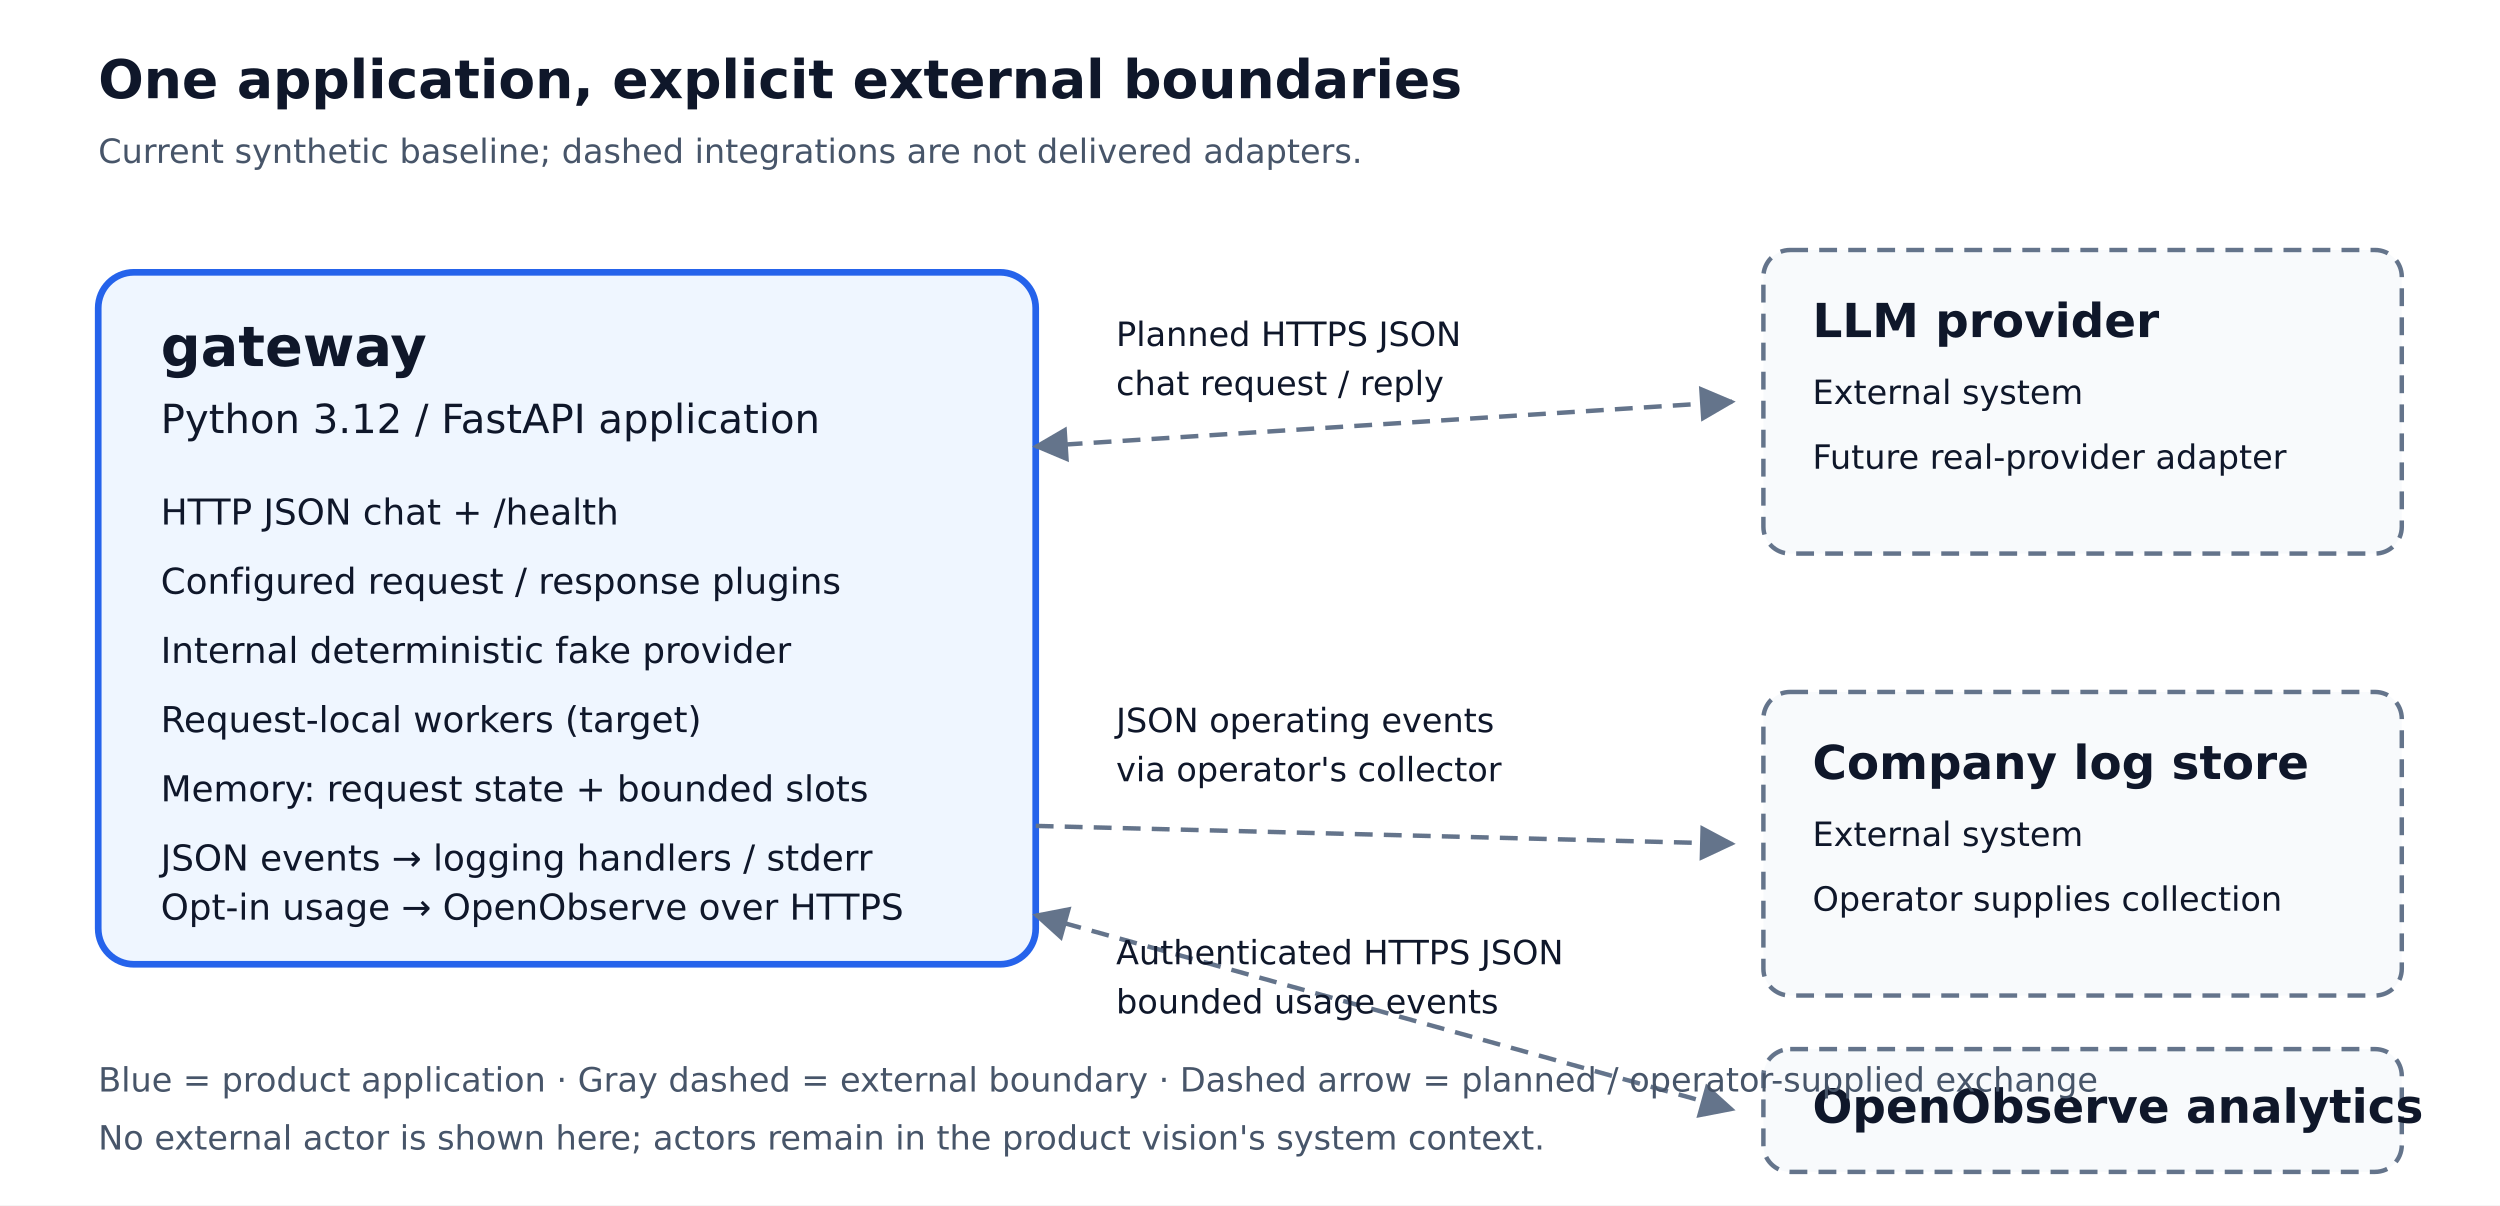
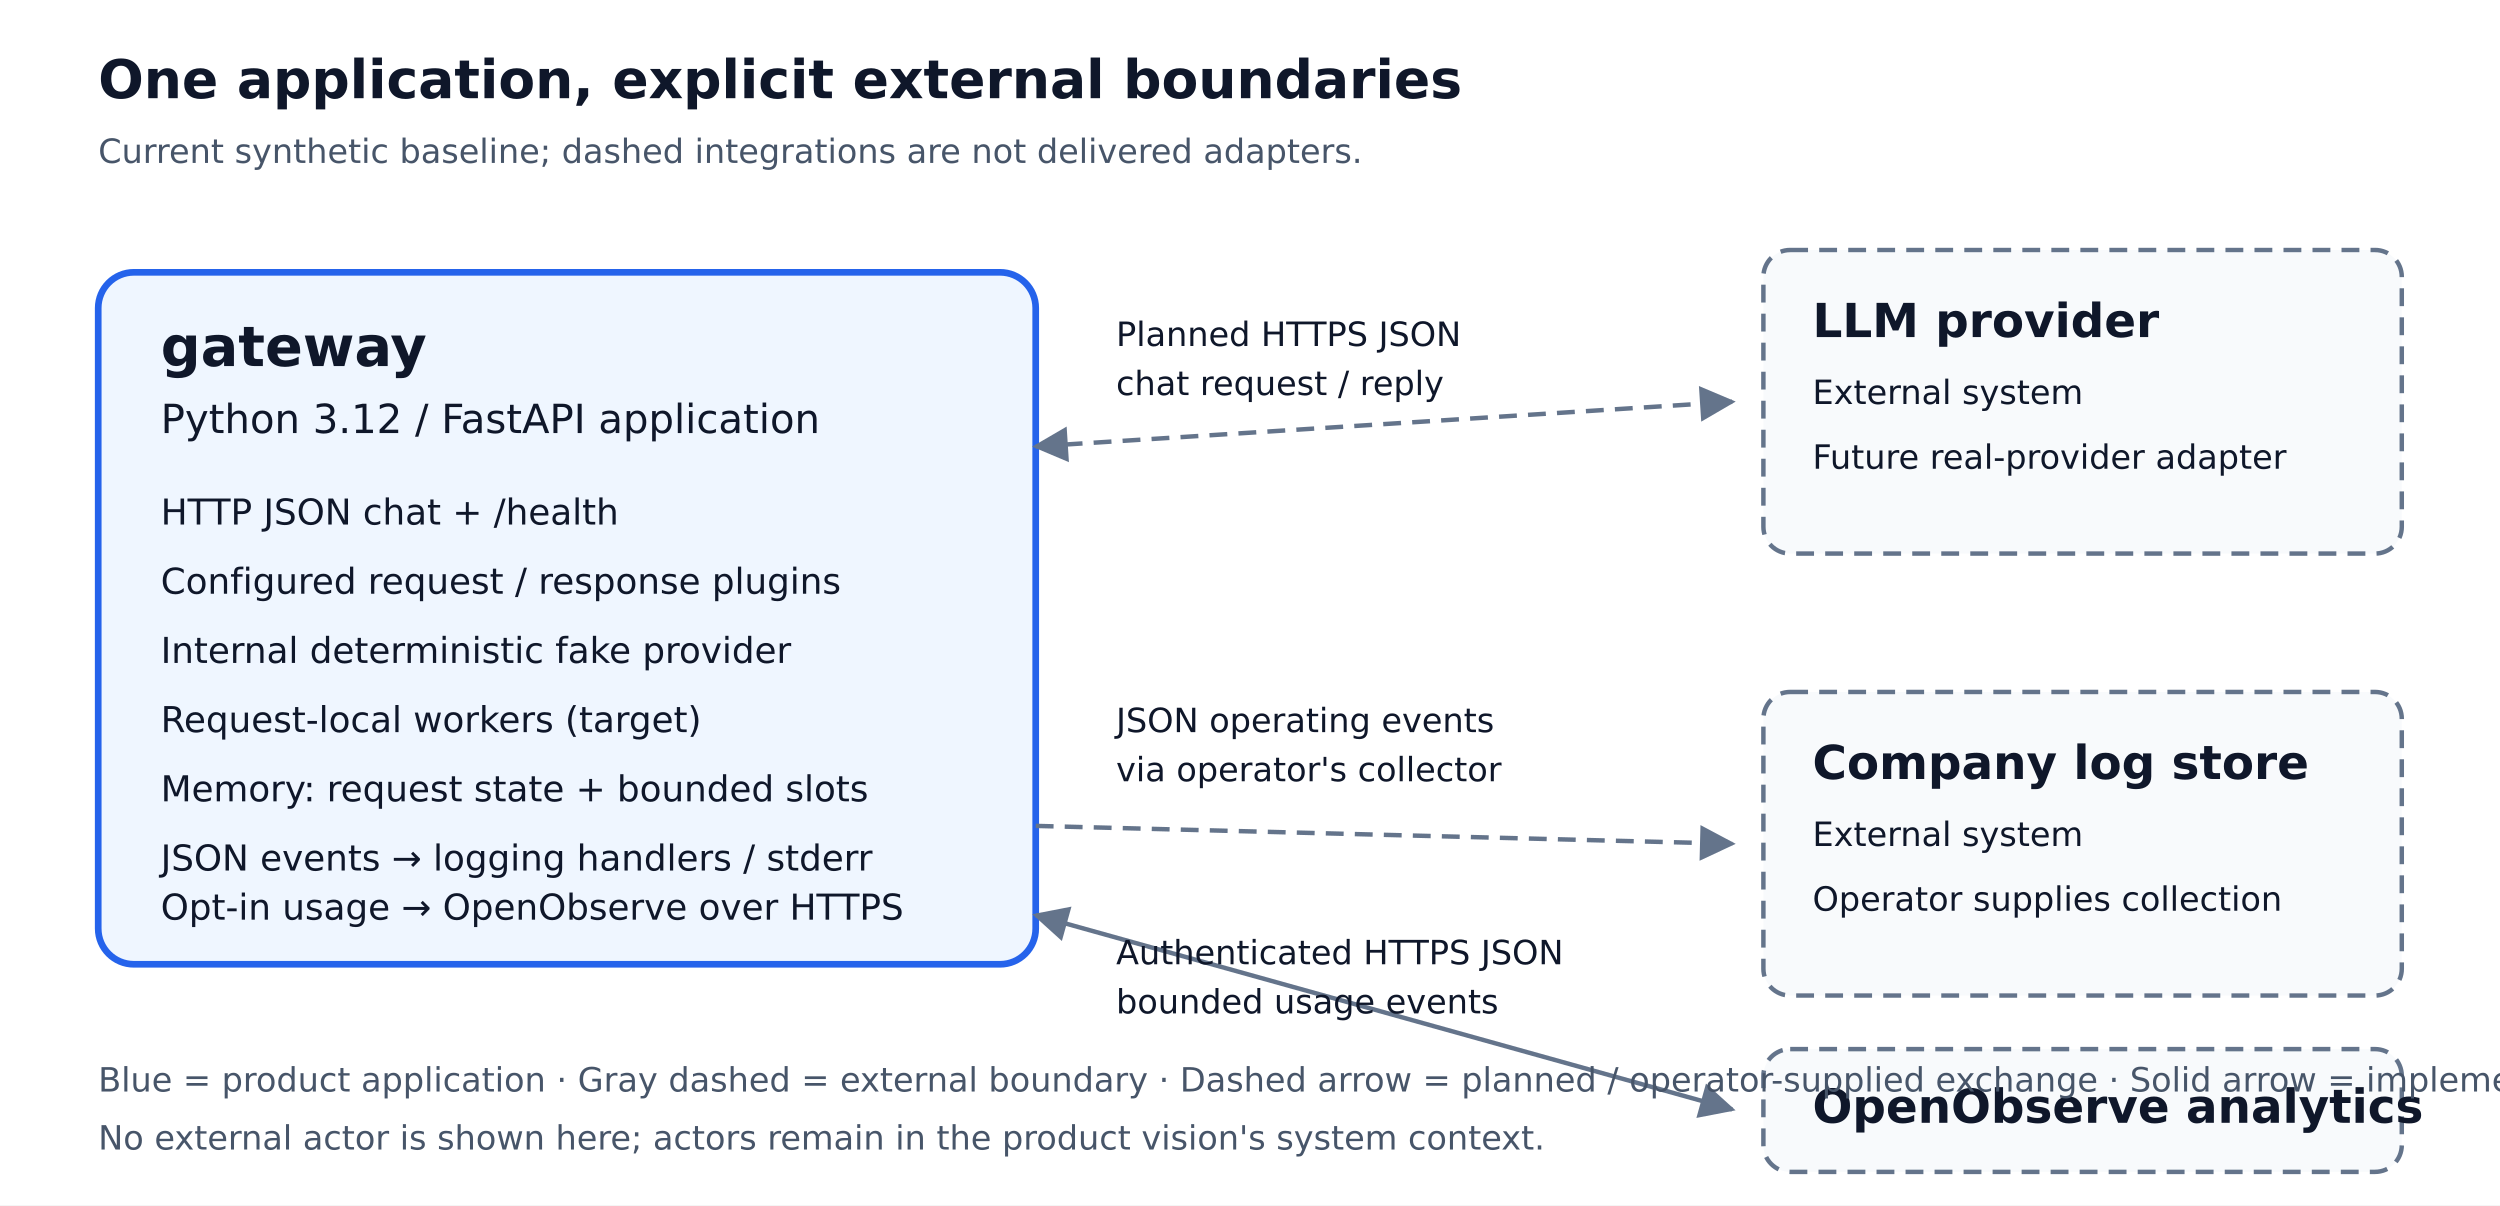
<svg xmlns="http://www.w3.org/2000/svg" width="1120" height="540" viewBox="0 0 1120 540" role="img" aria-labelledby="title desc">
  <defs>
    <marker id="arrow" viewBox="0 0 10 10" refX="9" refY="5" markerWidth="8" markerHeight="8" orient="auto-start-reverse">
      <path d="M 0 0 L 10 5 L 0 10 z" fill="#64748b" />
    </marker>
  </defs>
  <rect width="1120" height="540" fill="#ffffff" />
  <g font-family="DejaVu Sans, sans-serif" fill="#0f172a">
    <text x="44" y="44" font-size="24" font-weight="bold">One application, explicit external boundaries</text>
    <text x="44" y="73" font-size="15" fill="#475569">Current synthetic baseline; dashed integrations are not delivered adapters.</text>
    <rect id="gateway" x="44" y="122" width="420" height="310" rx="16" fill="#eff6ff" stroke="#2563eb" stroke-width="3" />
    <text x="72" y="164" font-size="25" font-weight="bold">gateway</text>
    <text x="72" y="194" font-size="18">Python 3.12 / FastAPI application</text>
    <text x="72" y="235" font-size="16">HTTP JSON chat + /health</text>
    <text x="72" y="266" font-size="16">Configured request / response plugins</text>
    <text x="72" y="297" font-size="16">Internal deterministic fake provider</text>
    <text x="72" y="328" font-size="16">Request-local workers (target)</text>
    <text x="72" y="359" font-size="16">Memory: request state + bounded slots</text>
    <text x="72" y="390" font-size="16">JSON events → logging handlers / stderr</text>
    <text x="72" y="412" font-size="16">Opt-in usage → OpenObserve over HTTPS</text>
    <rect id="provider" x="790" y="112" width="286" height="136" rx="12" fill="#f8fafc" stroke="#64748b" stroke-width="2" stroke-dasharray="8 5" />
    <text x="812" y="151" font-size="21" font-weight="bold">LLM provider</text>
    <text x="812" y="181" font-size="15">External system</text>
    <text x="812" y="210" font-size="15">Future real-provider adapter</text>
    <rect id="logs" x="790" y="310" width="286" height="136" rx="12" fill="#f8fafc" stroke="#64748b" stroke-width="2" stroke-dasharray="8 5" />
    <text x="812" y="349" font-size="21" font-weight="bold">Company log store</text>
    <text x="812" y="379" font-size="15">External system</text>
    <text x="812" y="408" font-size="15">Operator supplies collection</text>
    <rect id="analytics" x="790" y="470" width="286" height="55" rx="12" fill="#f8fafc" stroke="#64748b" stroke-width="2" stroke-dasharray="8 5" />
    <text x="812" y="503" font-size="21" font-weight="bold">OpenObserve analytics</text>
    <path d="M 464 200 L 776 180" fill="none" stroke="#64748b" stroke-width="2" stroke-dasharray="8 5" marker-end="url(#arrow)" marker-start="url(#arrow)" />
    <text x="500" y="155" font-size="15">Planned HTTPS JSON</text>
    <text x="500" y="177" font-size="15">chat request / reply</text>
    <path d="M 464 370 L 776 378" fill="none" stroke="#64748b" stroke-width="2" stroke-dasharray="8 5" marker-end="url(#arrow)" />
    <text x="500" y="328" font-size="15">JSON operating events</text>
    <text x="500" y="350" font-size="15">via operator's collector</text>
-     <path d="M 464 410 L 776 497" fill="none" stroke="#64748b" stroke-width="2" stroke-dasharray="8 5" marker-end="url(#arrow)" marker-start="url(#arrow)" />
+     <path d="M 464 410 L 776 497" fill="none" stroke="#64748b" stroke-width="2" marker-end="url(#arrow)" marker-start="url(#arrow)" />
    <text x="500" y="432" font-size="15">Authenticated HTTPS JSON</text>
    <text x="500" y="454" font-size="15">bounded usage events</text>
-     <text x="44" y="489" font-size="15" fill="#475569">Blue = product application · Gray dashed = external boundary · Dashed arrow = planned / operator-supplied exchange</text>
+     <text x="44" y="489" font-size="15" fill="#475569">Blue = product application · Gray dashed = external boundary · Dashed arrow = planned / operator-supplied exchange · Solid arrow = implemented analytics export</text>
    <text x="44" y="515" font-size="15" fill="#475569">No external actor is shown here; actors remain in the product vision's system context.</text>
  </g>
</svg>
